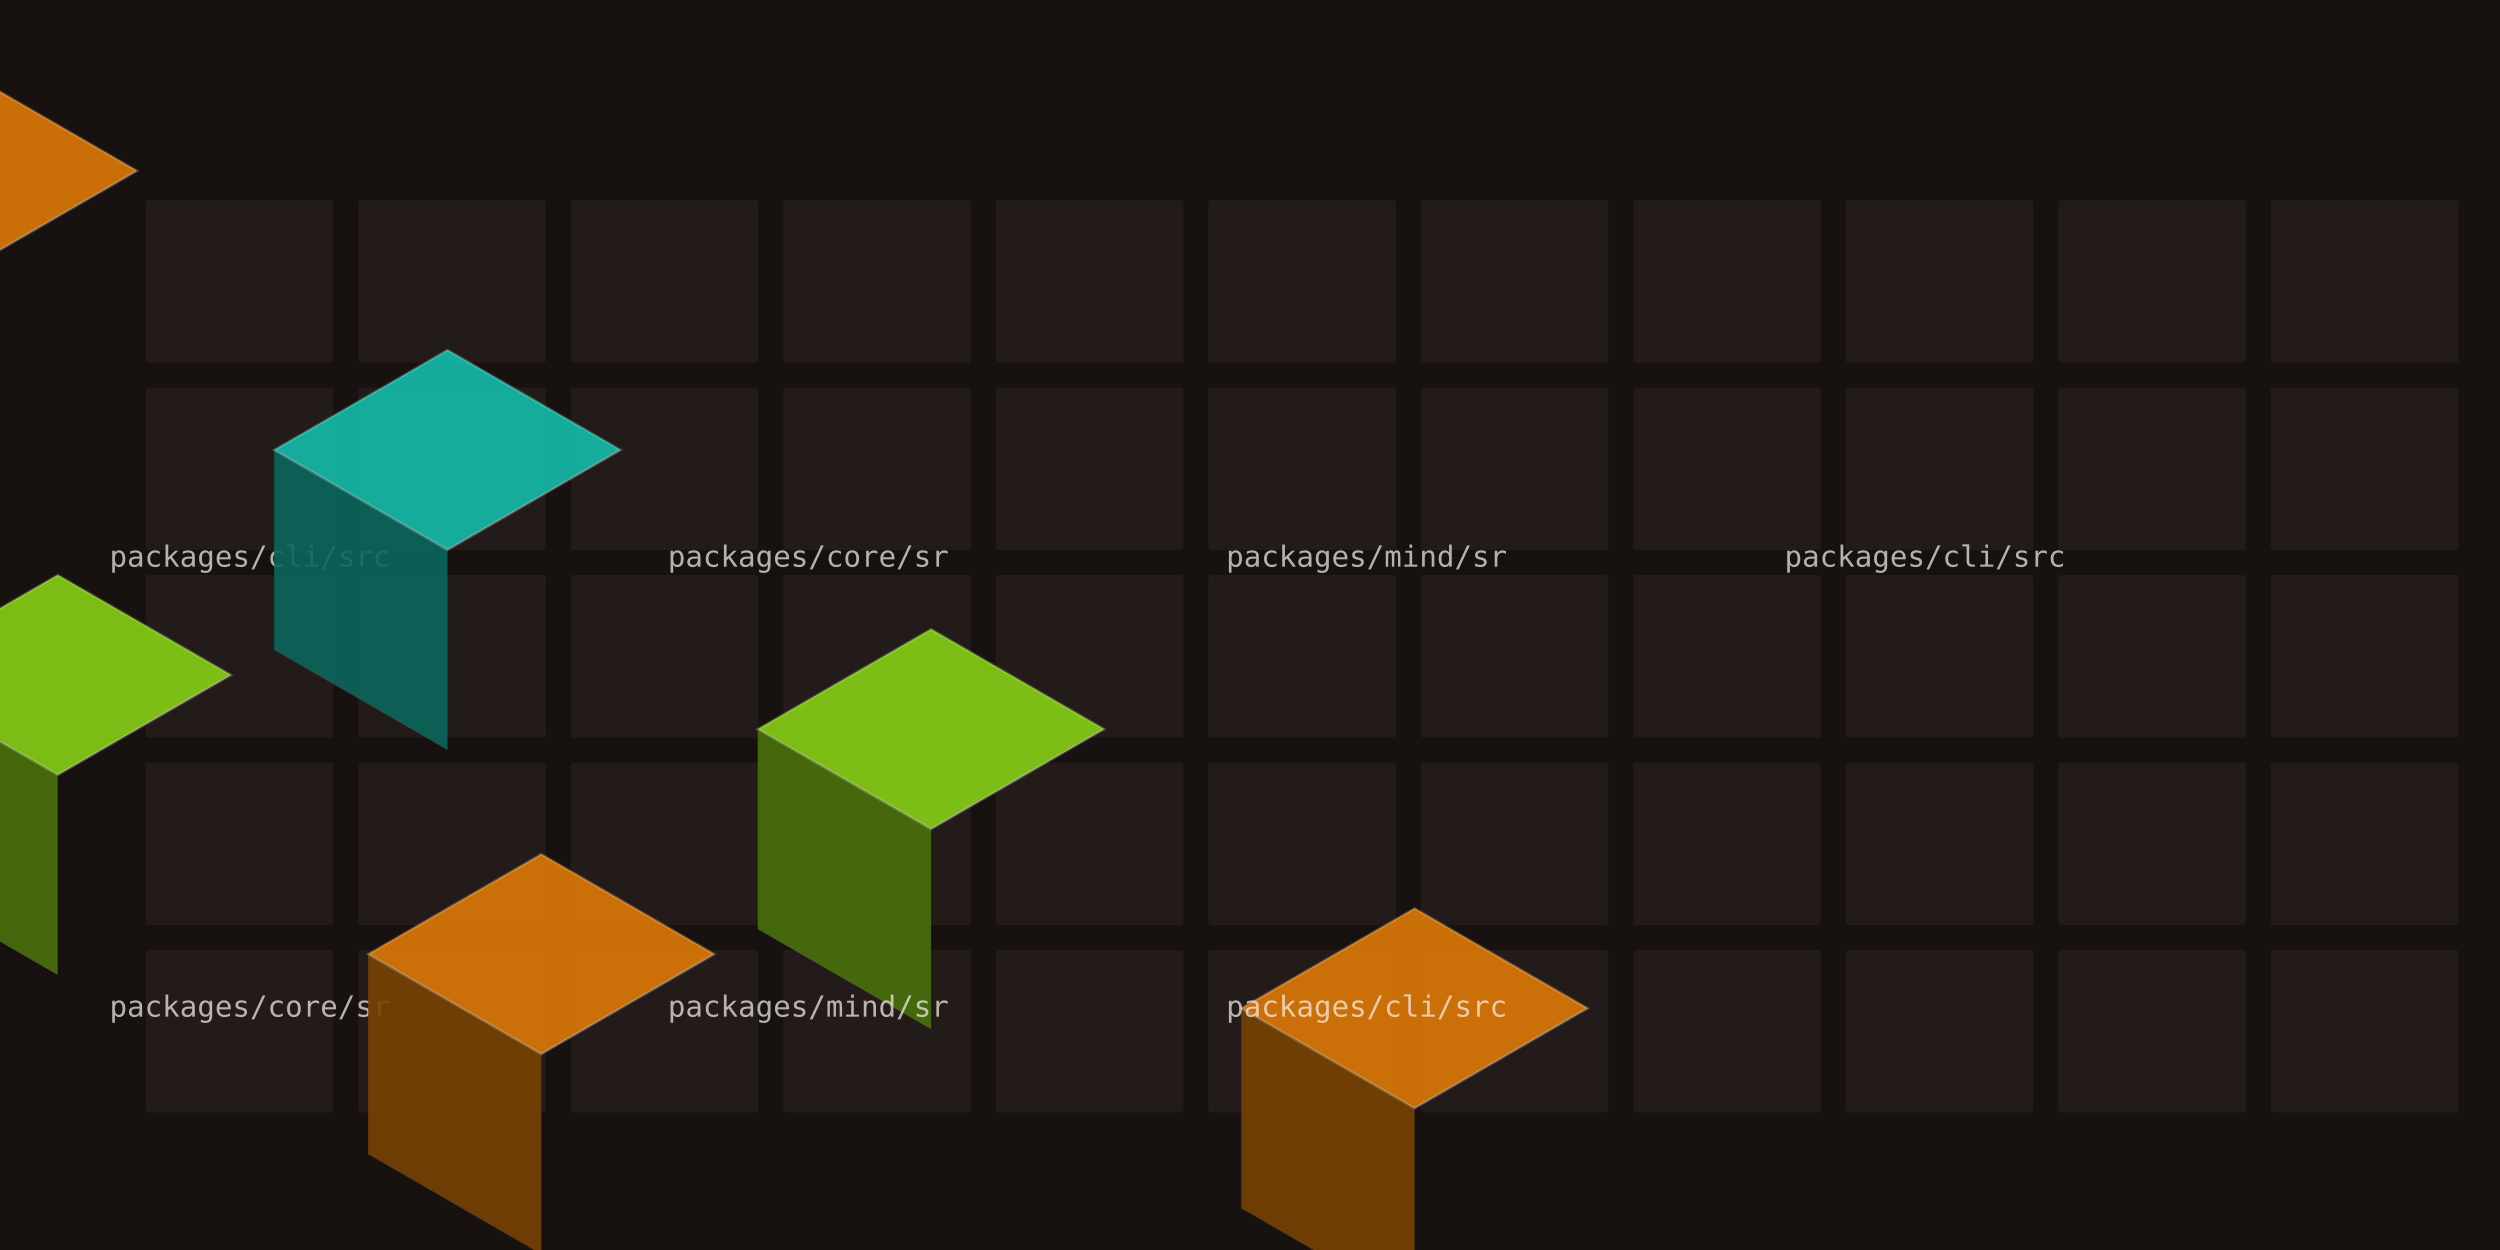
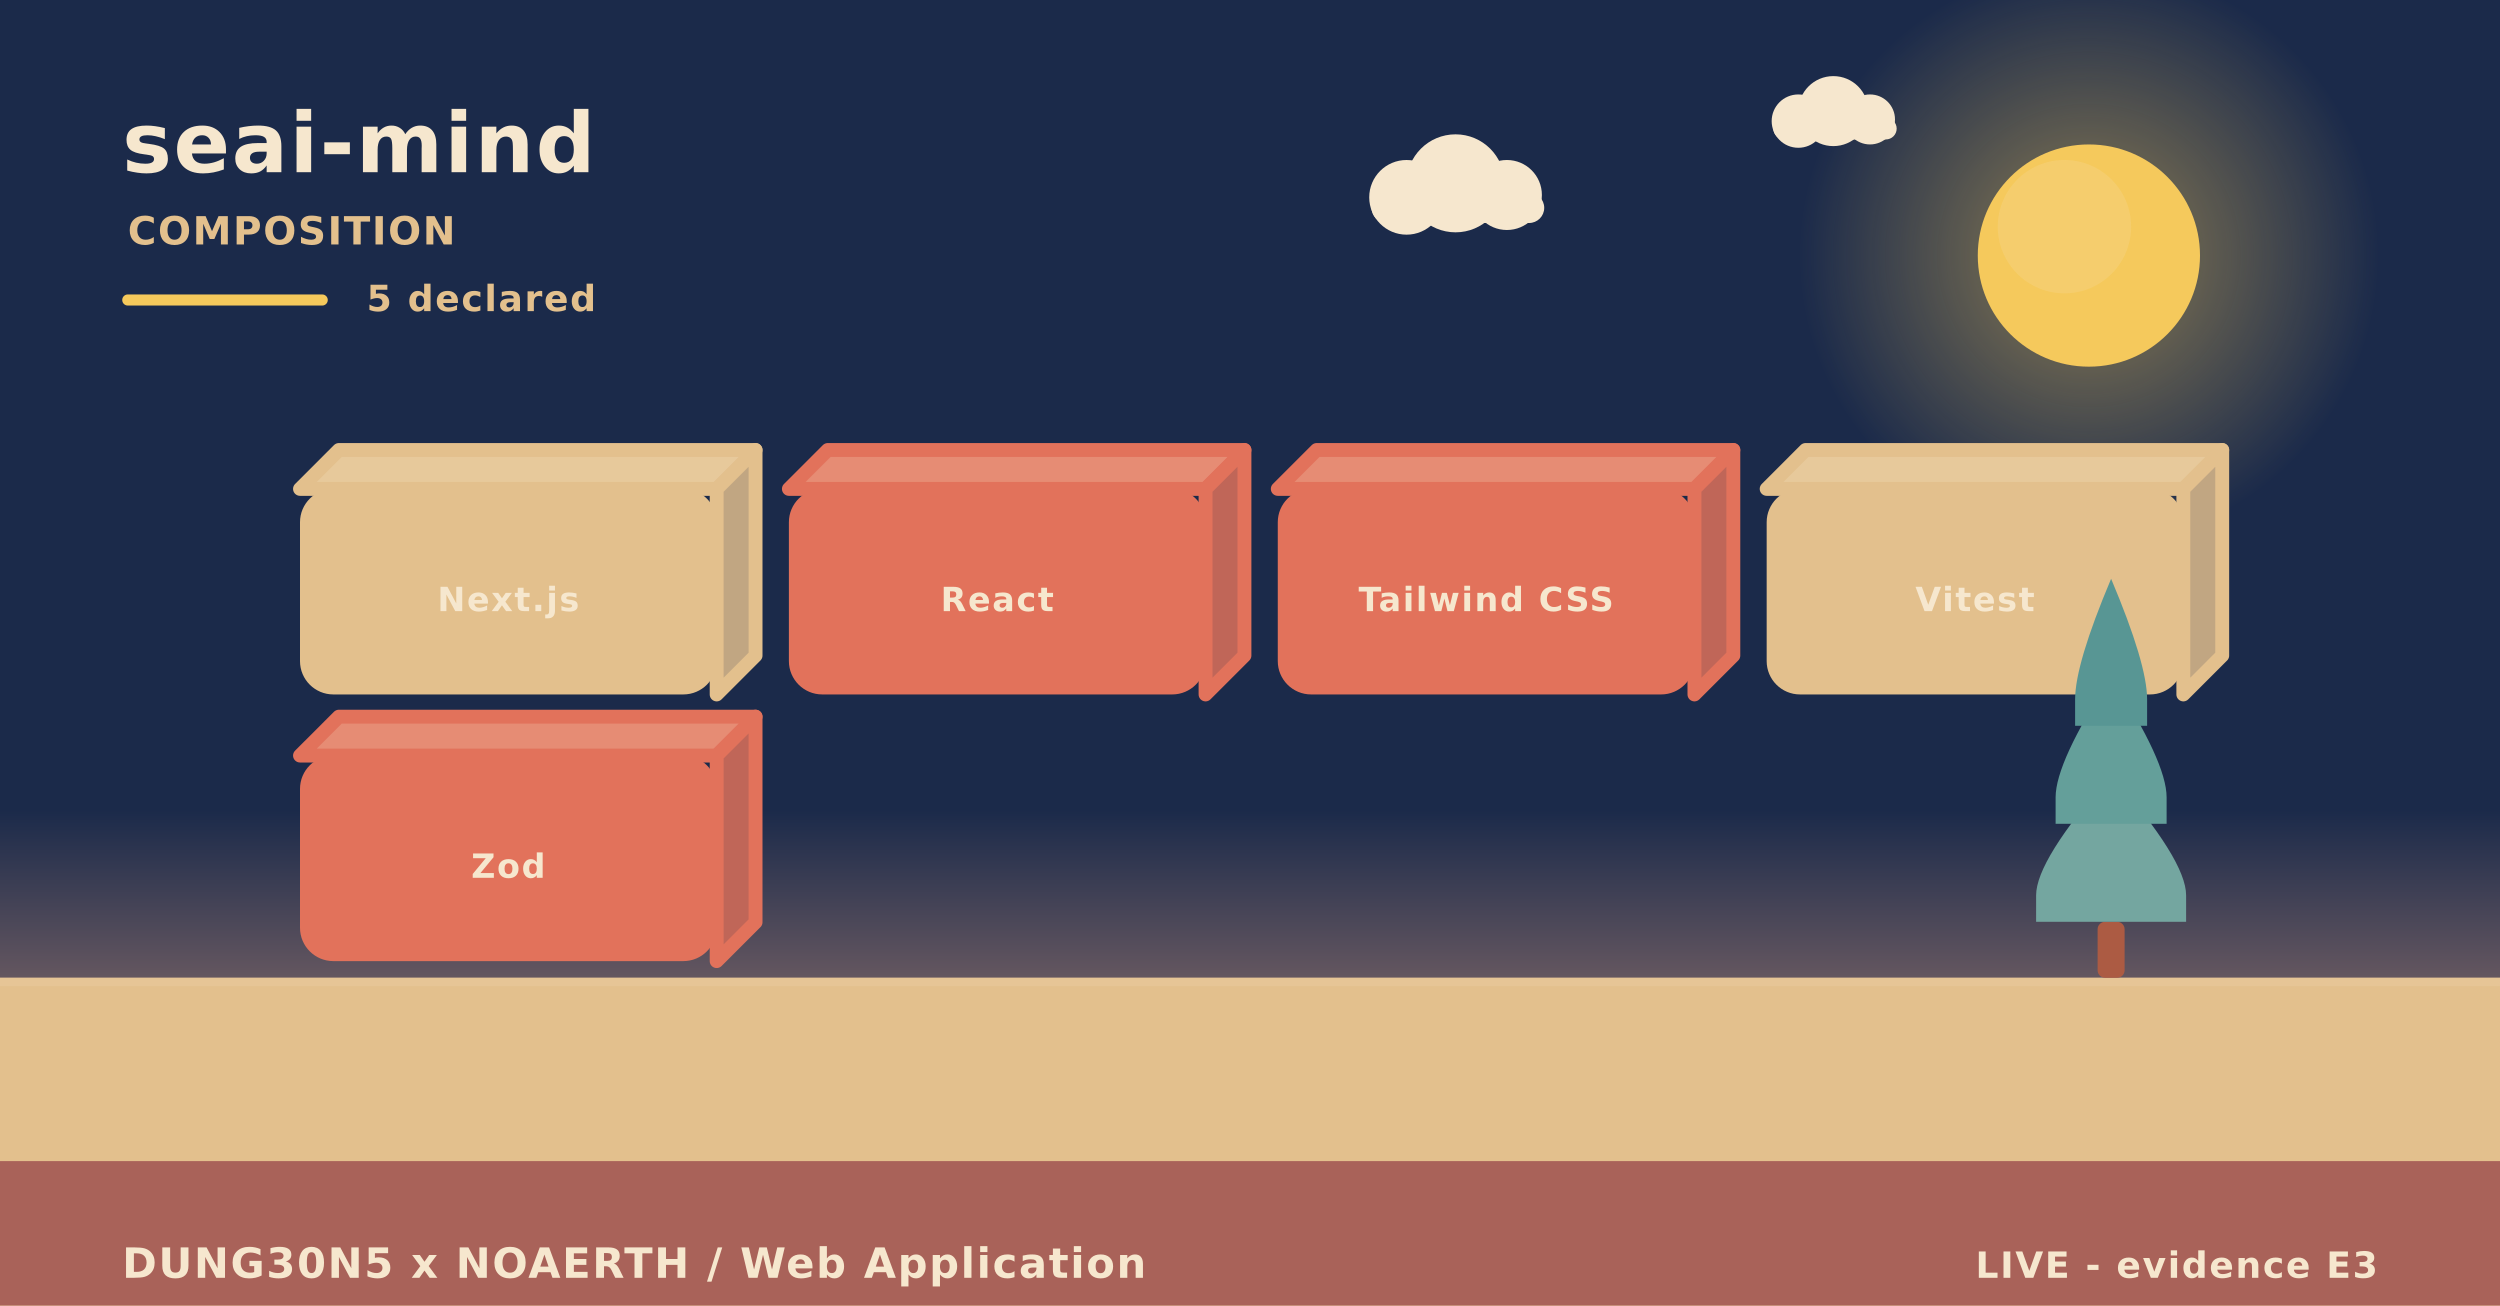
- <svg xmlns="http://www.w3.org/2000/svg" viewBox="0 0 1200 600" width="1200" height="600" role="img" aria-label="seai-mind component map">
-   <rect width="1200" height="600" fill="#17110f" />
-   <defs>
-     <linearGradient id="gc" x1="0" y1="0" x2="1" y2="1">
-       <stop offset="0%" stop-color="#d97706" />
-       <stop offset="100%" stop-color="#14b8a6" />
-     </linearGradient>
-   </defs>
-   <rect x="70.00" y="96.00" width="90.00" height="78.00" rx="1.20" fill="#f6efe9" opacity="0.05" />
-   <rect x="172.00" y="96.00" width="90.00" height="78.00" rx="1.20" fill="#f6efe9" opacity="0.05" />
-   <rect x="274.00" y="96.00" width="90.00" height="78.00" rx="1.20" fill="#f6efe9" opacity="0.05" />
-   <rect x="376.00" y="96.00" width="90.00" height="78.00" rx="1.20" fill="#f6efe9" opacity="0.05" />
-   <rect x="478.00" y="96.00" width="90.00" height="78.00" rx="1.20" fill="#f6efe9" opacity="0.05" />
-   <rect x="580.00" y="96.00" width="90.00" height="78.00" rx="1.20" fill="#f6efe9" opacity="0.05" />
-   <rect x="682.00" y="96.00" width="90.00" height="78.00" rx="1.20" fill="#f6efe9" opacity="0.05" />
-   <rect x="784.00" y="96.00" width="90.00" height="78.00" rx="1.20" fill="#f6efe9" opacity="0.05" />
-   <rect x="886.00" y="96.00" width="90.00" height="78.00" rx="1.20" fill="#f6efe9" opacity="0.05" />
-   <rect x="988.00" y="96.00" width="90.00" height="78.00" rx="1.20" fill="#f6efe9" opacity="0.05" />
-   <rect x="1090.00" y="96.00" width="90.00" height="78.00" rx="1.20" fill="#f6efe9" opacity="0.05" />
-   <rect x="70.00" y="186.00" width="90.00" height="78.00" rx="1.20" fill="#f6efe9" opacity="0.05" />
-   <rect x="172.00" y="186.00" width="90.00" height="78.00" rx="1.20" fill="#f6efe9" opacity="0.05" />
-   <rect x="274.00" y="186.00" width="90.00" height="78.00" rx="1.20" fill="#f6efe9" opacity="0.05" />
-   <rect x="376.00" y="186.00" width="90.00" height="78.00" rx="1.20" fill="#f6efe9" opacity="0.05" />
-   <rect x="478.00" y="186.00" width="90.00" height="78.00" rx="1.20" fill="#f6efe9" opacity="0.05" />
-   <rect x="580.00" y="186.00" width="90.00" height="78.00" rx="1.20" fill="#f6efe9" opacity="0.05" />
-   <rect x="682.00" y="186.00" width="90.00" height="78.00" rx="1.20" fill="#f6efe9" opacity="0.05" />
-   <rect x="784.00" y="186.00" width="90.00" height="78.00" rx="1.20" fill="#f6efe9" opacity="0.05" />
-   <rect x="886.00" y="186.00" width="90.00" height="78.00" rx="1.20" fill="#f6efe9" opacity="0.05" />
-   <rect x="988.00" y="186.00" width="90.00" height="78.00" rx="1.20" fill="#f6efe9" opacity="0.05" />
-   <rect x="1090.00" y="186.00" width="90.00" height="78.00" rx="1.20" fill="#f6efe9" opacity="0.05" />
-   <rect x="70.00" y="276.00" width="90.00" height="78.00" rx="1.20" fill="#f6efe9" opacity="0.05" />
-   <rect x="172.00" y="276.00" width="90.00" height="78.00" rx="1.20" fill="#f6efe9" opacity="0.05" />
-   <rect x="274.00" y="276.00" width="90.00" height="78.00" rx="1.20" fill="#f6efe9" opacity="0.05" />
-   <rect x="376.00" y="276.00" width="90.00" height="78.00" rx="1.20" fill="#f6efe9" opacity="0.05" />
-   <rect x="478.00" y="276.00" width="90.00" height="78.00" rx="1.20" fill="#f6efe9" opacity="0.05" />
-   <rect x="580.00" y="276.00" width="90.00" height="78.00" rx="1.20" fill="#f6efe9" opacity="0.05" />
-   <rect x="682.00" y="276.00" width="90.00" height="78.00" rx="1.20" fill="#f6efe9" opacity="0.05" />
-   <rect x="784.00" y="276.00" width="90.00" height="78.00" rx="1.20" fill="#f6efe9" opacity="0.05" />
-   <rect x="886.00" y="276.00" width="90.00" height="78.00" rx="1.20" fill="#f6efe9" opacity="0.05" />
-   <rect x="988.00" y="276.00" width="90.00" height="78.00" rx="1.20" fill="#f6efe9" opacity="0.05" />
-   <rect x="1090.00" y="276.00" width="90.00" height="78.00" rx="1.20" fill="#f6efe9" opacity="0.05" />
-   <rect x="70.00" y="366.00" width="90.00" height="78.00" rx="1.20" fill="#f6efe9" opacity="0.05" />
-   <rect x="172.00" y="366.00" width="90.00" height="78.00" rx="1.20" fill="#f6efe9" opacity="0.05" />
-   <rect x="274.00" y="366.00" width="90.00" height="78.00" rx="1.20" fill="#f6efe9" opacity="0.05" />
-   <rect x="376.00" y="366.00" width="90.00" height="78.00" rx="1.20" fill="#f6efe9" opacity="0.05" />
-   <rect x="478.00" y="366.00" width="90.00" height="78.00" rx="1.20" fill="#f6efe9" opacity="0.05" />
-   <rect x="580.00" y="366.00" width="90.00" height="78.00" rx="1.20" fill="#f6efe9" opacity="0.05" />
-   <rect x="682.00" y="366.00" width="90.00" height="78.00" rx="1.20" fill="#f6efe9" opacity="0.05" />
-   <rect x="784.00" y="366.00" width="90.00" height="78.00" rx="1.20" fill="#f6efe9" opacity="0.05" />
-   <rect x="886.00" y="366.00" width="90.00" height="78.00" rx="1.20" fill="#f6efe9" opacity="0.05" />
-   <rect x="988.00" y="366.00" width="90.00" height="78.00" rx="1.20" fill="#f6efe9" opacity="0.05" />
-   <rect x="1090.00" y="366.00" width="90.00" height="78.00" rx="1.20" fill="#f6efe9" opacity="0.05" />
-   <rect x="70.00" y="456.00" width="90.00" height="78.00" rx="1.20" fill="#f6efe9" opacity="0.05" />
-   <rect x="172.00" y="456.00" width="90.00" height="78.00" rx="1.20" fill="#f6efe9" opacity="0.05" />
-   <rect x="274.00" y="456.00" width="90.00" height="78.00" rx="1.20" fill="#f6efe9" opacity="0.05" />
-   <rect x="376.00" y="456.00" width="90.00" height="78.00" rx="1.20" fill="#f6efe9" opacity="0.05" />
-   <rect x="478.00" y="456.00" width="90.00" height="78.00" rx="1.20" fill="#f6efe9" opacity="0.05" />
-   <rect x="580.00" y="456.00" width="90.00" height="78.00" rx="1.20" fill="#f6efe9" opacity="0.05" />
-   <rect x="682.00" y="456.00" width="90.00" height="78.00" rx="1.20" fill="#f6efe9" opacity="0.05" />
-   <rect x="784.00" y="456.00" width="90.00" height="78.00" rx="1.20" fill="#f6efe9" opacity="0.05" />
-   <rect x="886.00" y="456.00" width="90.00" height="78.00" rx="1.20" fill="#f6efe9" opacity="0.05" />
-   <rect x="988.00" y="456.00" width="90.00" height="78.00" rx="1.20" fill="#f6efe9" opacity="0.05" />
-   <rect x="1090.00" y="456.00" width="90.00" height="78.00" rx="1.20" fill="#f6efe9" opacity="0.05" />
-   <g transform="rotate(0 120 140)">
-     <polygon points="-17.3,34.0 65.8,82.0 -17.3,130.0 -100.5,82.0" fill="#d97706" opacity="0.92" />
-     <polygon points="-100.5,82.0 -17.3,130.0 -17.3,226.0 -100.5,178.0" fill="#774103" opacity="0.9" />
-     <polygon points="-17.3,34.0 65.8,82.0 -17.3,130.0 -100.5,82.0" fill="none" stroke="rgba(255,255,255,0.220)" stroke-width="1.2" />
+ <svg xmlns="http://www.w3.org/2000/svg" width="900" height="470" viewBox="0 0 900 470" role="img" aria-label="seai-mind - how it is composed">
+   <linearGradient id="skyc" x1="0" y1="0" x2="0" y2="1">
+     <stop offset="0" stop-color="#1b2a4a" />
+     <stop offset="0.62" stop-color="#1b2a4a" />
+     <stop offset="1" stop-color="#f3ad8a" />
+   </linearGradient>
+   <rect width="900" height="470" fill="url(#skyc)" />
+   <radialGradient id="sunc">
+     <stop offset="0.35" stop-color="#f5c95c" stop-opacity="0.34" />
+     <stop offset="1" stop-color="#f5c95c" stop-opacity="0" />
+   </radialGradient>
+   <circle cx="752" cy="92" r="104" fill="url(#sunc)" />
+   <circle cx="752" cy="92" r="40" fill="#f5c95c" />
+   <circle cx="743.2" cy="81.6" r="24" fill="#f5d27e" opacity="0.5" />
+   <g>
+     <circle cx="524" cy="66" r="17.64" fill="#f6e7ce" />
+     <circle cx="506.36" cy="71.04" r="13.44" fill="#f6e7ce" />
+     <circle cx="542.48" cy="70.2" r="12.6" fill="#f6e7ce" />
+     <rect x="493.76" y="69.36" width="62.16" height="10.92" rx="5.46" fill="#f6e7ce" />
  </g>
-   <text x="120" y="272" font-family="ui-monospace,Menlo,monospace" font-size="14" fill="rgba(246,239,233,0.720)" text-anchor="middle">packages/cli/src</text>
-   <g transform="rotate(0 388 140)">
-     <polygon points="214.8,168.0 297.9,216.0 214.8,264.0 131.6,216.0" fill="#14b8a6" opacity="0.92" />
-     <polygon points="131.6,216.0 214.8,264.0 214.8,360.0 131.6,312.0" fill="#0b655b" opacity="0.9" />
-     <polygon points="214.8,168.0 297.9,216.0 214.8,264.0 131.6,216.0" fill="none" stroke="rgba(255,255,255,0.220)" stroke-width="1.2" />
+   <g>
+     <circle cx="660" cy="40" r="12.6" fill="#f6e7ce" />
+     <circle cx="647.4" cy="43.6" r="9.6" fill="#f6e7ce" />
+     <circle cx="673.2" cy="43" r="9" fill="#f6e7ce" />
+     <rect x="638.4" y="42.4" width="44.4" height="7.8" rx="3.9" fill="#f6e7ce" />
  </g>
-   <text x="388" y="272" font-family="ui-monospace,Menlo,monospace" font-size="14" fill="rgba(246,239,233,0.720)" text-anchor="middle">packages/core/sr</text>
-   <g transform="rotate(0 656 140)">
-     <polygon points="446.9,302.0 530.0,350.0 446.9,398.0 363.7,350.0" fill="#84cc16" opacity="0.92" />
-     <polygon points="363.7,350.0 446.9,398.0 446.9,494.0 363.7,446.0" fill="#49700c" opacity="0.9" />
-     <polygon points="446.9,302.0 530.0,350.0 446.9,398.0 363.7,350.0" fill="none" stroke="rgba(255,255,255,0.220)" stroke-width="1.2" />
-   </g>
-   <text x="656" y="272" font-family="ui-monospace,Menlo,monospace" font-size="14" fill="rgba(246,239,233,0.720)" text-anchor="middle">packages/mind/sr</text>
-   <g transform="rotate(0 924 140)">
-     <polygon points="679.0,436.0 762.1,484.0 679.0,532.0 595.8,484.0" fill="#d97706" opacity="0.92" />
-     <polygon points="595.8,484.0 679.0,532.0 679.0,628.0 595.8,580.0" fill="#774103" opacity="0.9" />
-     <polygon points="679.0,436.0 762.1,484.0 679.0,532.0 595.8,484.0" fill="none" stroke="rgba(255,255,255,0.220)" stroke-width="1.2" />
-   </g>
-   <text x="924" y="272" font-family="ui-monospace,Menlo,monospace" font-size="14" fill="rgba(246,239,233,0.720)" text-anchor="middle">packages/cli/src</text>
-   <g transform="rotate(0 120 356)">
-     <polygon points="-204.4,142.0 -121.2,190.0 -204.4,238.0 -287.5,190.0" fill="#14b8a6" opacity="0.92" />
-     <polygon points="-287.5,190.0 -204.4,238.0 -204.4,334.0 -287.5,286.0" fill="#0b655b" opacity="0.9" />
-     <polygon points="-204.4,142.0 -121.2,190.0 -204.4,238.0 -287.5,190.0" fill="none" stroke="rgba(255,255,255,0.220)" stroke-width="1.2" />
-   </g>
-   <text x="120" y="488" font-family="ui-monospace,Menlo,monospace" font-size="14" fill="rgba(246,239,233,0.720)" text-anchor="middle">packages/core/sr</text>
-   <g transform="rotate(0 388 356)">
-     <polygon points="27.7,276.0 110.9,324.0 27.7,372.0 -55.4,324.0" fill="#84cc16" opacity="0.92" />
-     <polygon points="-55.4,324.0 27.7,372.0 27.7,468.0 -55.4,420.0" fill="#49700c" opacity="0.9" />
-     <polygon points="27.7,276.0 110.9,324.0 27.7,372.0 -55.4,324.0" fill="none" stroke="rgba(255,255,255,0.220)" stroke-width="1.2" />
-   </g>
-   <text x="388" y="488" font-family="ui-monospace,Menlo,monospace" font-size="14" fill="rgba(246,239,233,0.720)" text-anchor="middle">packages/mind/sr</text>
-   <g transform="rotate(0 656 356)">
-     <polygon points="259.8,410.0 342.9,458.0 259.8,506.0 176.7,458.0" fill="#d97706" opacity="0.92" />
-     <polygon points="176.7,458.0 259.8,506.0 259.8,602.0 176.7,554.0" fill="#774103" opacity="0.9" />
-     <polygon points="259.8,410.0 342.9,458.0 259.8,506.0 176.7,458.0" fill="none" stroke="rgba(255,255,255,0.220)" stroke-width="1.2" />
-   </g>
-   <text x="656" y="488" font-family="ui-monospace,Menlo,monospace" font-size="14" fill="rgba(246,239,233,0.720)" text-anchor="middle">packages/cli/src</text>
+   <rect x="0" y="352" width="900" height="118" fill="#e3c08d" />
+   <rect x="0" y="352" width="900" height="3" fill="#e6c596" />
+   <text x="44" y="62" font-family="Verdana,DejaVu Sans,sans-serif" font-size="30" font-weight="700" letter-spacing="0.6" fill="#f6e7ce" text-anchor="start">seai-mind</text>
+   <text x="46" y="88" font-family="Verdana,DejaVu Sans,sans-serif" font-size="14" font-weight="700" letter-spacing="0.6" fill="#e3c08d" text-anchor="start">COMPOSITION</text>
+   <rect x="44" y="106" width="74" height="4" rx="2" fill="#f5c95c" />
+   <text x="132" y="112" font-family="Verdana,DejaVu Sans,sans-serif" font-size="13" font-weight="700" letter-spacing="0.6" fill="#e3c08d" text-anchor="start">5 declared</text>
+   <path d="M108,176 L258,176 L272,162 L122,162 Z" fill="#e7c99b" stroke="#e3c08d" stroke-width="5" stroke-linejoin="round" />
+   <path d="M258,176 L272,162 L272,236 L258,250 Z" fill="#c1a682" stroke="#e3c08d" stroke-width="5" stroke-linejoin="round" />
+   <rect x="108" y="176" width="150" height="74" rx="12" fill="#e3c08d" />
+   <text x="183" y="220" font-family="Verdana,DejaVu Sans,sans-serif" font-size="12" font-weight="700" letter-spacing="0.6" fill="#f6e7ce" text-anchor="middle">Next.js</text>
+   <path d="M284,176 L434,176 L448,162 L298,162 Z" fill="#e68c74" stroke="#e2725b" stroke-width="5" stroke-linejoin="round" />
+   <path d="M434,176 L448,162 L448,236 L434,250 Z" fill="#c06658" stroke="#e2725b" stroke-width="5" stroke-linejoin="round" />
+   <rect x="284" y="176" width="150" height="74" rx="12" fill="#e2725b" />
+   <text x="359" y="220" font-family="Verdana,DejaVu Sans,sans-serif" font-size="12" font-weight="700" letter-spacing="0.6" fill="#f6e7ce" text-anchor="middle">React</text>
+   <path d="M460,176 L610,176 L624,162 L474,162 Z" fill="#e68c74" stroke="#e2725b" stroke-width="5" stroke-linejoin="round" />
+   <path d="M610,176 L624,162 L624,236 L610,250 Z" fill="#c06658" stroke="#e2725b" stroke-width="5" stroke-linejoin="round" />
+   <rect x="460" y="176" width="150" height="74" rx="12" fill="#e2725b" />
+   <text x="535" y="220" font-family="Verdana,DejaVu Sans,sans-serif" font-size="12" font-weight="700" letter-spacing="0.6" fill="#f6e7ce" text-anchor="middle">Tailwind CSS</text>
+   <path d="M636,176 L786,176 L800,162 L650,162 Z" fill="#e7c99b" stroke="#e3c08d" stroke-width="5" stroke-linejoin="round" />
+   <path d="M786,176 L800,162 L800,236 L786,250 Z" fill="#c1a682" stroke="#e3c08d" stroke-width="5" stroke-linejoin="round" />
+   <rect x="636" y="176" width="150" height="74" rx="12" fill="#e3c08d" />
+   <text x="711" y="220" font-family="Verdana,DejaVu Sans,sans-serif" font-size="12" font-weight="700" letter-spacing="0.6" fill="#f6e7ce" text-anchor="middle">Vitest</text>
+   <path d="M108,272 L258,272 L272,258 L122,258 Z" fill="#e68c74" stroke="#e2725b" stroke-width="5" stroke-linejoin="round" />
+   <path d="M258,272 L272,258 L272,332 L258,346 Z" fill="#c06658" stroke="#e2725b" stroke-width="5" stroke-linejoin="round" />
+   <rect x="108" y="272" width="150" height="74" rx="12" fill="#e2725b" />
+   <text x="183" y="316" font-family="Verdana,DejaVu Sans,sans-serif" font-size="12" font-weight="700" letter-spacing="0.6" fill="#f6e7ce" text-anchor="middle">Zod</text>
+   <rect x="755.14" y="331.84" width="9.72" height="20.16" rx="2.7" fill="#ac5b43" />
+   <path d="M760,278.92 Q733,309.61 733,322.31 Q733,331.84 733,331.84 L787,331.84 Q787,331.84 787,322.31 Q787,309.61 760,278.92 Z" fill="#74a6a0" />
+   <path d="M760,243.64 Q740.02,274.33 740.02,287.03 Q740.02,296.56 740.02,296.56 L779.98,296.56 Q779.98,296.56 779.98,287.03 Q779.98,274.33 760,243.64 Z" fill="#649f9a" />
+   <path d="M760,208.36 Q747.04,239.05 747.04,251.75 Q747.04,261.28 747.04,261.28 L772.96,261.28 Q772.96,261.28 772.96,251.75 Q772.96,239.05 760,208.36 Z" fill="#589694" />
+   <rect x="0" y="418" width="900" height="52" rx="0" fill="#a65c56" opacity="0.94" />
+   <text x="44" y="460" font-family="Verdana,DejaVu Sans,sans-serif" font-size="15" font-weight="700" letter-spacing="0.6" fill="#f6e7ce" text-anchor="start">DUNG30N5 x NOAERTH  /  Web Application</text>
+   <text x="856" y="460" font-family="Verdana,DejaVu Sans,sans-serif" font-size="13" font-weight="700" letter-spacing="0.6" fill="#f6e7ce" text-anchor="end">LIVE  -  evidence E3</text>
</svg>
